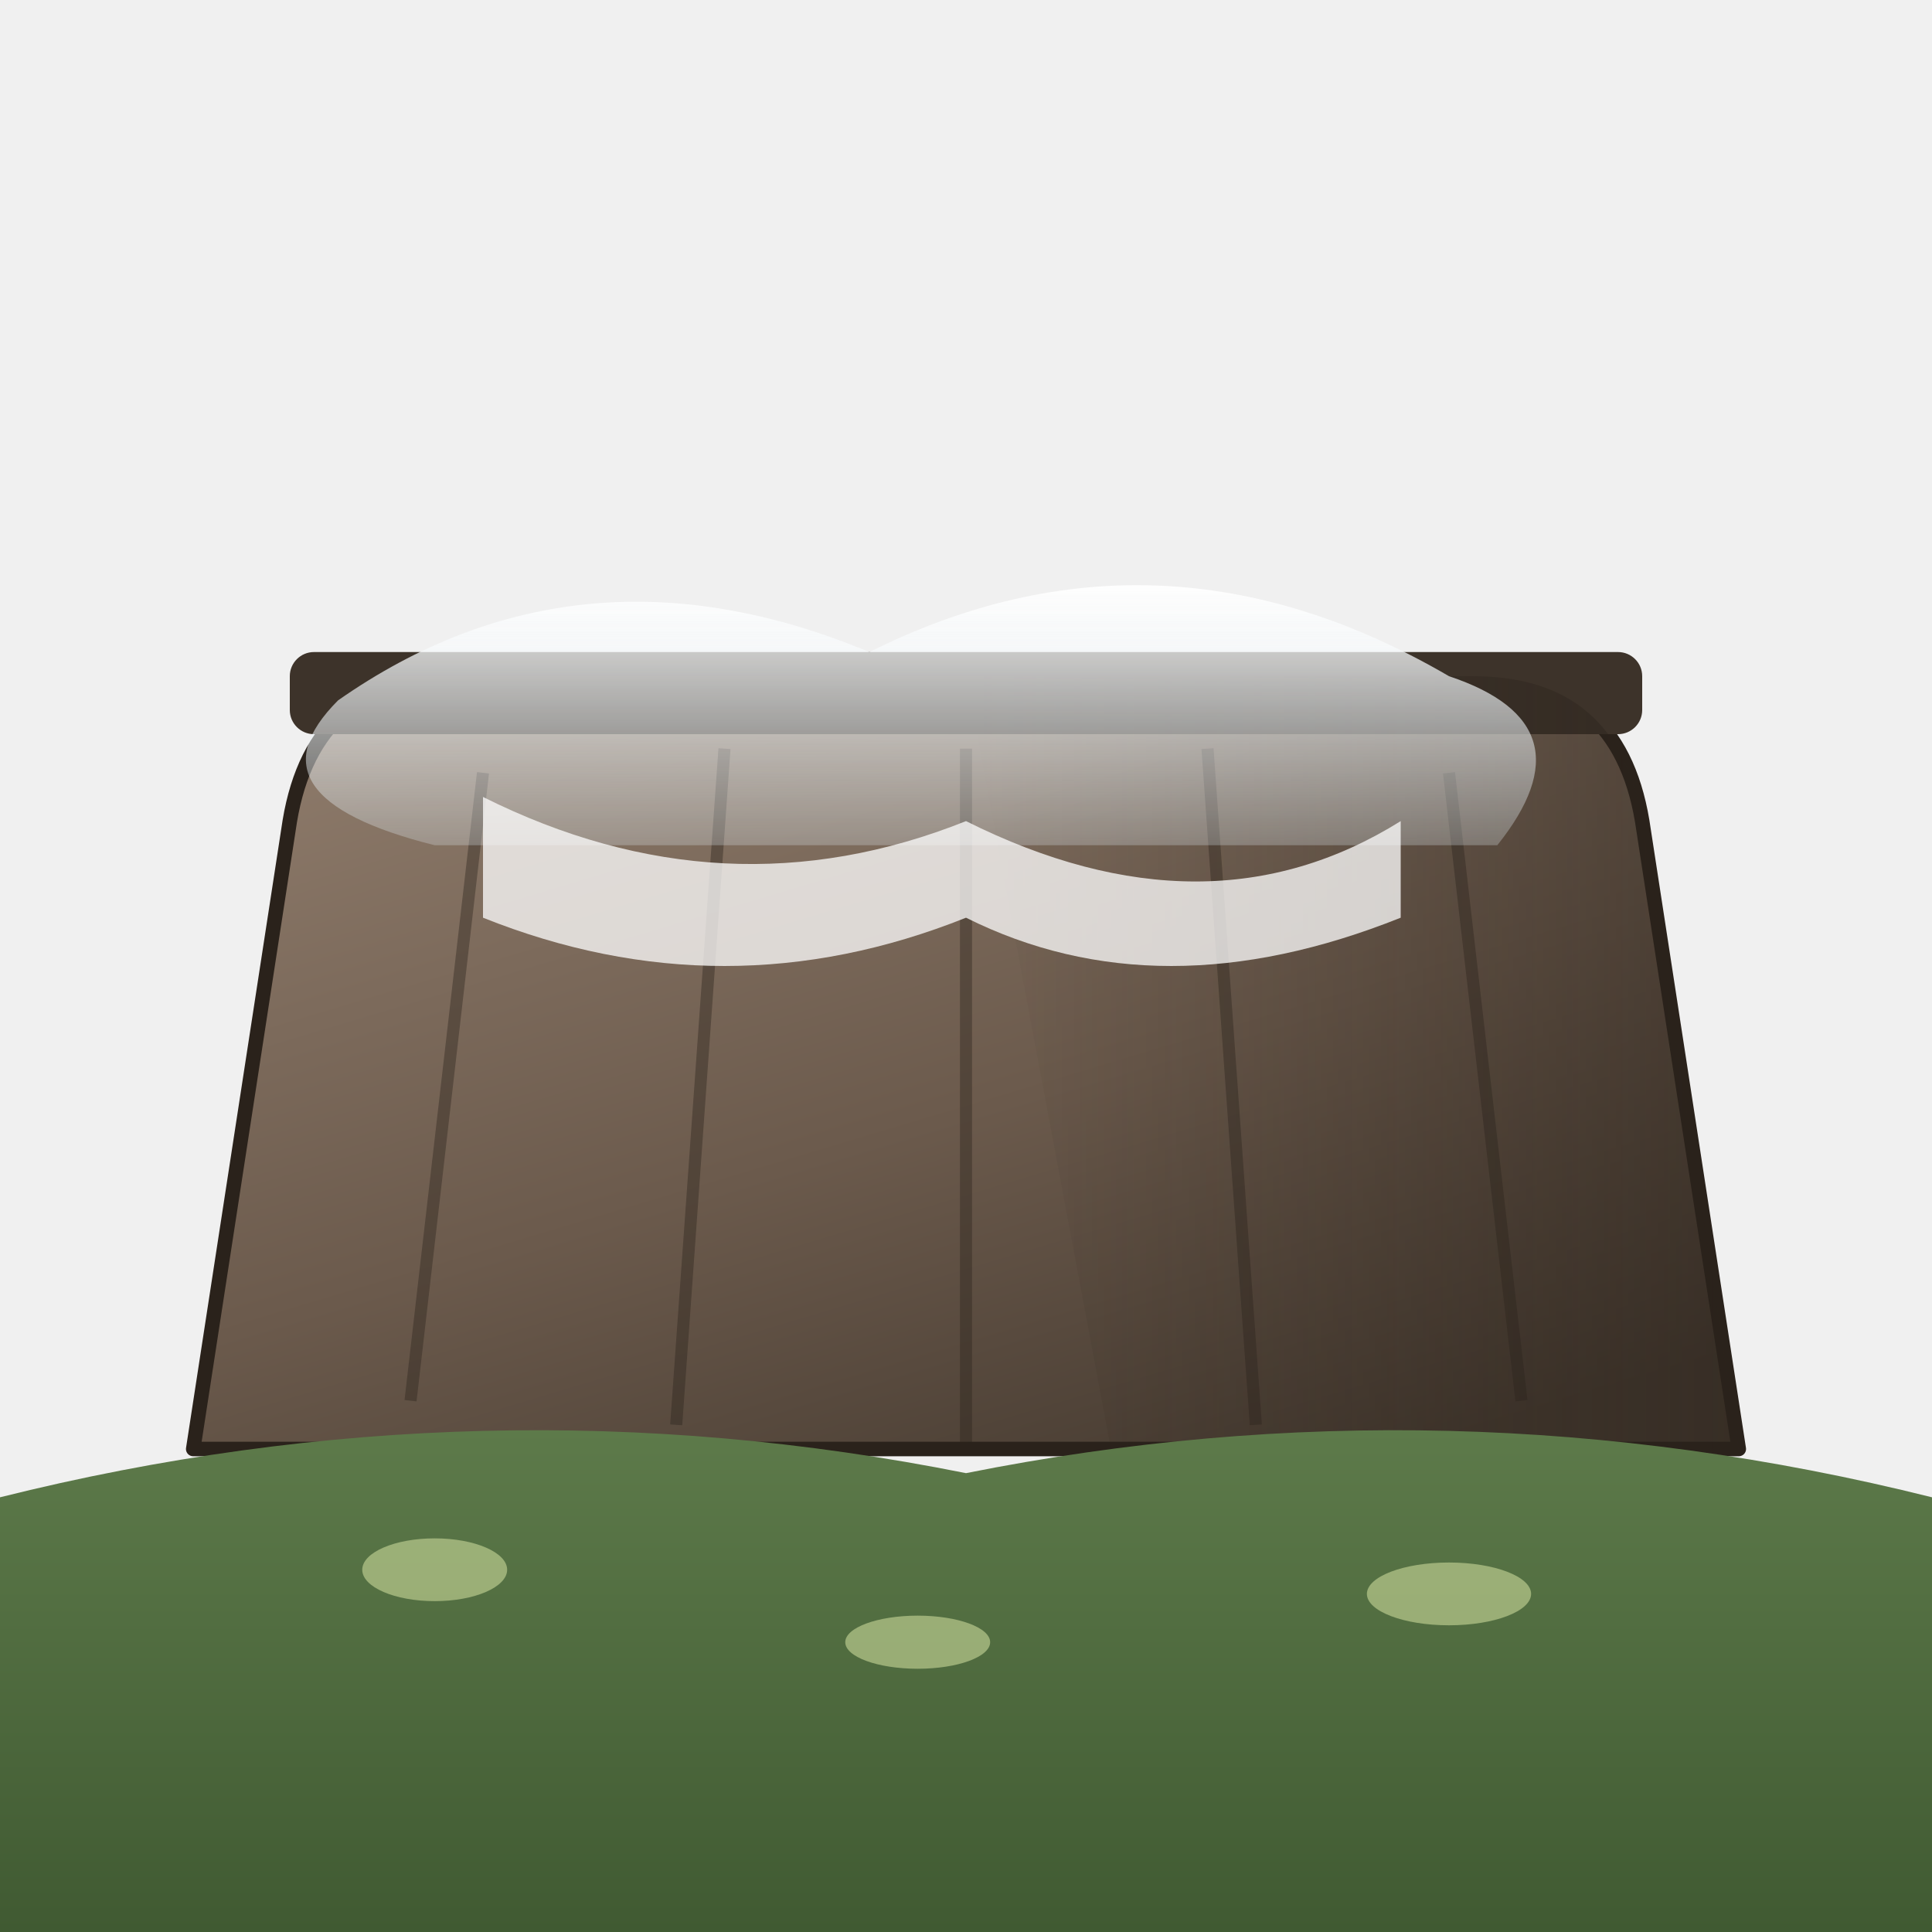
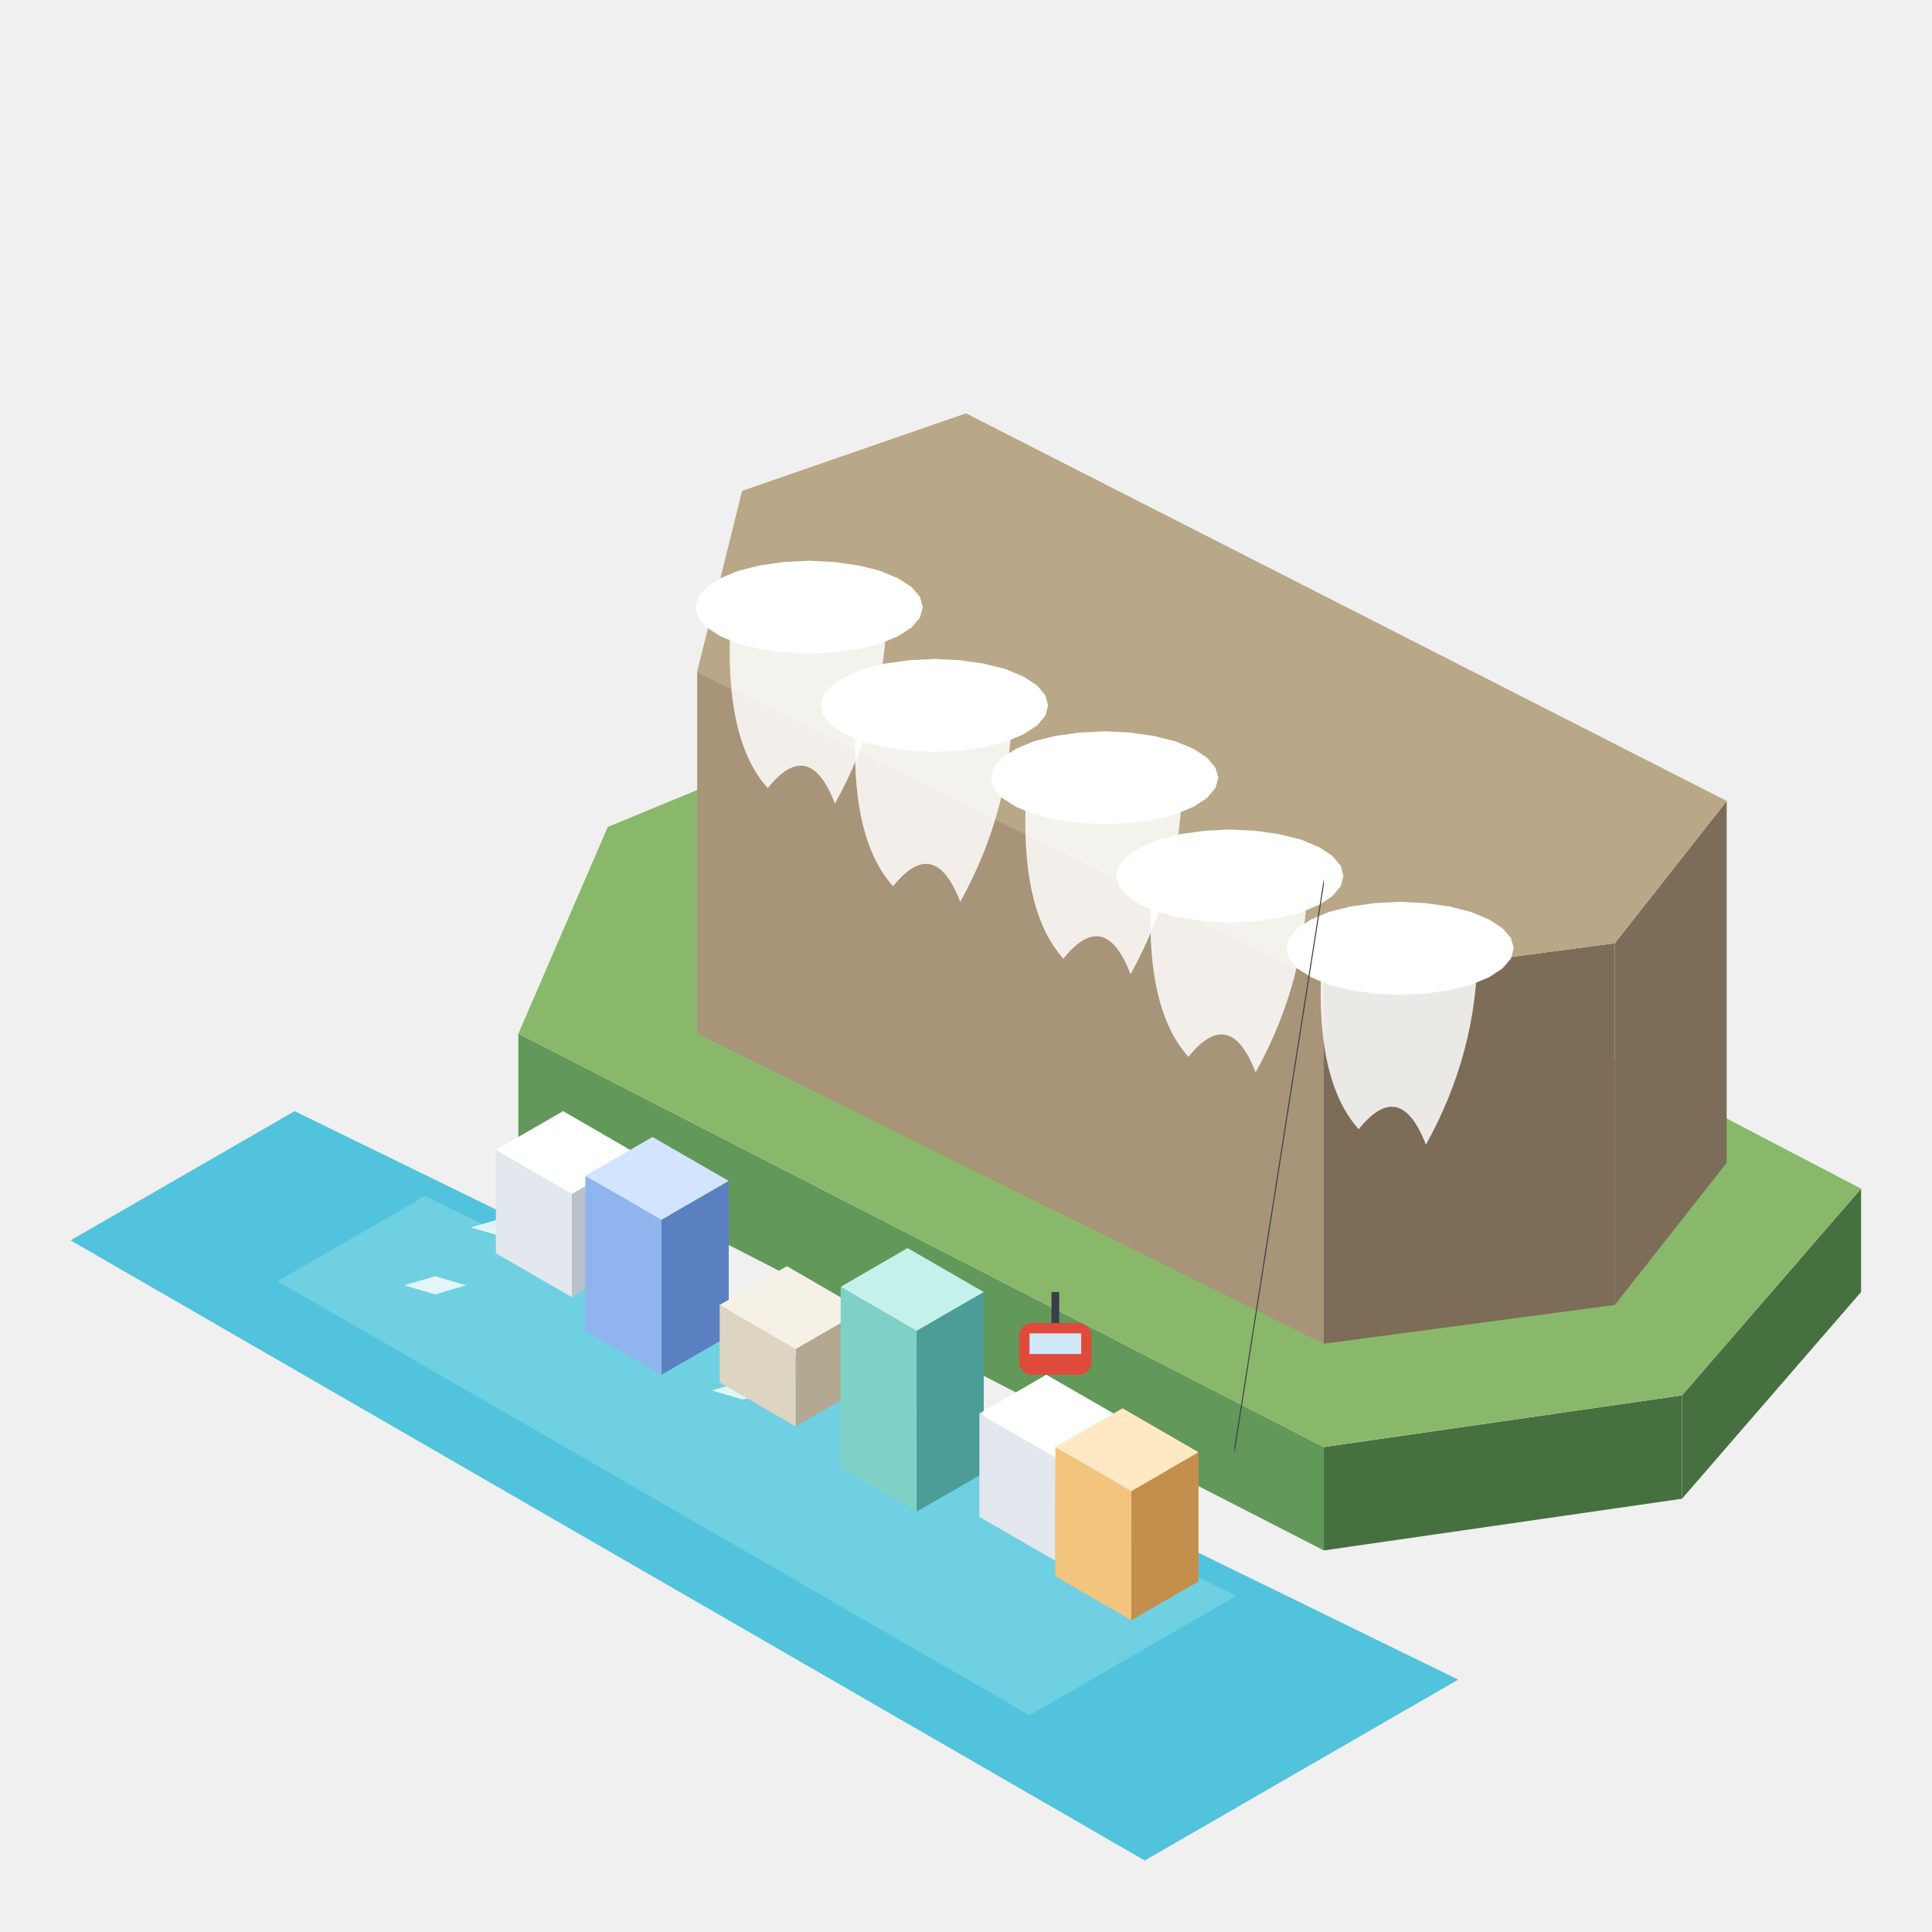
<svg xmlns="http://www.w3.org/2000/svg" viewBox="0 0 80 80">
-   <defs>
-     <linearGradient id="tm-rock" x1="0.2" y1="0" x2="0.8" y2="1">
-       <stop offset="0%" stop-color="#8d7a6a" />
-       <stop offset="55%" stop-color="#6b5a4c" />
-       <stop offset="100%" stop-color="#453a30" />
-     </linearGradient>
-     <linearGradient id="tm-shade" x1="0" y1="0" x2="1" y2="0">
-       <stop offset="0%" stop-color="#2a221b" stop-opacity="0" />
-       <stop offset="100%" stop-color="#2a221b" stop-opacity="0.5" />
-     </linearGradient>
-     <linearGradient id="tm-cloth" x1="0" y1="0" x2="0" y2="1">
-       <stop offset="0%" stop-color="#ffffff" />
-       <stop offset="100%" stop-color="#dfeaf0" stop-opacity="0.3" />
-     </linearGradient>
-     <linearGradient id="tm-fynbos" x1="0" y1="0" x2="0" y2="1">
-       <stop offset="0%" stop-color="#5d7a4a" />
-       <stop offset="100%" stop-color="#405a32" />
-     </linearGradient>
-   </defs>
-   <path d="M8 60 L12 34 Q13 28 19 28 L61 28 Q67 28 68 34 L72 60 Z" fill="url(#tm-rock)" stroke="#2a221b" stroke-width="0.6" stroke-linejoin="round" />
-   <rect x="12" y="27" width="56" height="3.4" rx="1" fill="#3d332a" />
-   <g stroke="#2a221b" stroke-width="0.5" opacity="0.4" fill="none">
-     <path d="M20 32 L17 58" />
-     <path d="M30 31 L28 59" />
-     <path d="M40 31 L40 60" />
-     <path d="M50 31 L52 59" />
-     <path d="M60 32 L63 58" />
-   </g>
-   <path d="M40 28 L61 28 Q67 28 68 34 L72 60 L46 60 Z" fill="url(#tm-shade)" />
-   <g>
-     <path d="M14 29 Q24 22 36 27 Q48 21 60 28 Q66 30 62 35 L18 35 Q10 33 14 29 Z" fill="url(#tm-cloth)" opacity="0.92">
-       <animateTransform attributeName="transform" type="translate" values="0,0;1.5,0.6;0,0" dur="5s" repeatCount="indefinite" />
+   <g transform="translate(43.7 53.5) scale(1.07)">
+     <path d="M-29.44 -7L15.59 15L3.46 22L-38.11 -2Z" fill="#52c3dc" />
+     <path d="M-24.39 -3.72L7 11.76L-1 16.38L-30.1 -0.42Z" fill="#9be3ea" opacity="0.4" />
+     <path d="M-22.62 -2.50L-21.42 -2.85L-20.22 -2.50L-21.42 -2.15Z" fill="#ffffff" opacity=".8">
+       <animate attributeName="opacity" values=".85;.15;.85" dur="2.2s" begin="0.0s" repeatCount="indefinite" />
    </path>
-     <path d="M20 33 Q30 38 40 34 Q50 39 58 34 L58 38 Q48 42 40 38 Q30 42 20 38 Z" fill="#ffffff" opacity="0.75">
-       <animateTransform attributeName="transform" type="translate" values="0,0;-1.2,0.4;0,0" dur="6s" repeatCount="indefinite" />
+     <path d="M-6.97 7.06L-5.77 6.71L-4.57 7.06L-5.77 7.41Z" fill="#ffffff" opacity=".8">
+       <animate attributeName="opacity" values=".85;.15;.85" dur="2.7s" begin="0.6s" repeatCount="indefinite" />
    </path>
-   </g>
-   <path d="M0 62 Q20 57 40 61 Q60 57 80 62 L80 80 L0 80 Z" fill="url(#tm-fynbos)" />
-   <g fill="#c9d89a" opacity="0.6">
-     <ellipse cx="18" cy="65" rx="3" ry="1.3" />
-     <ellipse cx="60" cy="66" rx="3.4" ry="1.3" />
-     <ellipse cx="38" cy="68" rx="3" ry="1.1" />
+     <path d="M-25.20 -0.26L-24.00 -0.61L-22.80 -0.26L-24.00 0.09Z" fill="#ffffff" opacity=".8">
+       <animate attributeName="opacity" values=".85;.15;.85" dur="3.2s" begin="1.2s" repeatCount="indefinite" />
+     </path>
+     <path d="M-13.29 3.81L-12.09 3.46L-10.89 3.81L-12.09 4.16Z" fill="#ffffff" opacity=".8">
+       <animate attributeName="opacity" values=".85;.15;.85" dur="3.7s" begin="1.8s" repeatCount="indefinite" />
+     </path>
+     <path fill="#ffffff" fill-rule="evenodd" opacity="0" d="M-4.46 12.00a1.00 0.50 0 1 0 2.00 0a1.00 0.50 0 1 0 -2.00 0ZM-4.28 12.00a0.82 0.41 0 1 0 1.64 0a0.82 0.41 0 1 0 -1.64 0Z">
+       <animate attributeName="d" values="M-4.46 12.00a1.00 0.50 0 1 0 2.00 0a1.00 0.50 0 1 0 -2.00 0ZM-4.28 12.00a0.82 0.41 0 1 0 1.64 0a0.82 0.41 0 1 0 -1.64 0Z;M-7.46 12.00a4.00 2.00 0 1 0 8.00 0a4.00 2.00 0 1 0 -8.00 0ZM-6.74 12.00a3.28 1.64 0 1 0 6.56 0a3.28 1.64 0 1 0 -6.56 0Z" dur="3s" begin="0s" repeatCount="indefinite" />
+       <animate attributeName="opacity" values="0.6;0" dur="3s" begin="0s" repeatCount="indefinite" />
+     </path>
+     <path d="M10.39 10L-20.78 -6L-20.78 -10L10.39 6Z" fill="#62985a" />
+     <path d="M31.18 0L24.25 8L24.25 4L31.18 -4Z" fill="#467040" />
+     <path d="M24.25 8L10.39 10L10.39 6L24.25 4Z" fill="#467040" />
+     <path d="M-5.2 -23L31.18 -4L24.25 4L10.39 6L-20.78 -10L-17.32 -18Z" fill="#8ab86a" />
+     <path d="M10.39 2L-13.86 -10L-13.86 -24L10.39 -12Z" fill="#a89478" />
+     <path d="M25.98 -5L21.65 0.5L21.65 -13.5L25.98 -19Z" fill="#7c6c58" />
+     <path d="M21.65 0.5L10.39 2L10.39 -12L21.65 -13.5Z" fill="#7c6c58" />
+     <path d="M-3.46 -34L25.98 -19L21.65 -13.5L10.39 -12L-13.86 -24L-12.12 -31Z" fill="#c8b49a" />
+     <path d="M-3.46 -34L25.98 -19L21.65 -13.5L10.39 -12L-13.86 -24L-12.12 -31Z" fill="#b8a888" />
+     <path d="M25.11 -4.9L25.11 -4.6L25.11 -15.75Z" fill="#6c5c48" opacity="0.5" />
+     <path d="M24.03 -3.53L24.03 -3.22L24.03 -14.38Z" fill="#6c5c48" opacity="0.5" />
+     <path d="M22.95 -2.15L22.95 -1.85L22.95 -13Z" fill="#6c5c48" opacity="0.5" />
+     <path d="M19.4 -0.2L19.4 0.1L19.4 -11.05Z" fill="#6c5c48" opacity="0.5" />
+     <path d="M16.58 0.17L16.58 0.47L16.58 -10.68Z" fill="#6c5c48" opacity="0.5" />
+     <path d="M13.77 0.55L13.77 0.85L13.77 -10.3Z" fill="#6c5c48" opacity="0.5" />
+     <path d="M5.54 -1.4L5.54 -1.1L5.54 -12.25Z" fill="#6c5c48" opacity="0.5" />
+     <path d="M-0.52 -4.4L-0.52 -4.1L-0.52 -15.25Z" fill="#6c5c48" opacity="0.5" />
+     <path d="M-6.58 -7.4L-6.58 -7.1L-6.58 -18.25Z" fill="#6c5c48" opacity="0.5" />
+     <path d="M-5.13 -26.5L-5.24 -26.1L-5.56 -25.72L-6.09 -25.38L-6.78 -25.09L-7.62 -24.88L-8.55 -24.75L-9.53 -24.7L-10.51 -24.75L-11.44 -24.88L-12.27 -25.09L-12.97 -25.38L-13.49 -25.72L-13.82 -26.1L-13.93 -26.5L-13.82 -26.9L-13.49 -27.28L-12.97 -27.62L-12.27 -27.91L-11.44 -28.12L-10.51 -28.25L-9.53 -28.3L-8.55 -28.25L-7.62 -28.12L-6.78 -27.91L-6.09 -27.62L-5.56 -27.28L-5.24 -26.9Z" fill="#ffffff" />
+     <path d="M-12.53 -26.50Q-12.93 -21.50 -11.13 -19.50Q-9.53 -21.50 -8.53 -18.90Q-6.53 -22.50 -6.53 -26.50Z" fill="#ffffff" opacity=".85">
+       <animate attributeName="d" values="M-12.53 -26.50Q-12.93 -23.50 -11.13 -22.50Q-9.53 -23.50 -8.53 -22.10Q-6.53 -24.10 -6.53 -26.50Z;M-12.53 -26.50Q-12.93 -20.50 -11.13 -18.10Q-9.53 -20.50 -8.53 -17.50Q-6.53 -21.50 -6.53 -26.50Z;M-12.53 -26.50Q-12.93 -23.50 -11.13 -22.50Q-9.53 -23.50 -8.53 -22.10Q-6.53 -24.10 -6.53 -26.50Z" dur="5.0s" repeatCount="indefinite" />
+     </path>
+     <path d="M-0.28 -22.7L-0.39 -22.3L-0.71 -21.92L-1.24 -21.58L-1.93 -21.29L-2.77 -21.08L-3.7 -20.95L-4.68 -20.9L-5.66 -20.95L-6.59 -21.08L-7.42 -21.29L-8.12 -21.58L-8.64 -21.92L-8.97 -22.3L-9.08 -22.7L-8.97 -23.1L-8.64 -23.48L-8.12 -23.82L-7.42 -24.11L-6.59 -24.32L-5.66 -24.45L-4.68 -24.5L-3.7 -24.45L-2.77 -24.32L-1.93 -24.11L-1.24 -23.82L-0.71 -23.48L-0.39 -23.1Z" fill="#ffffff" />
+     <path d="M-7.68 -22.70Q-8.08 -17.70 -6.28 -15.70Q-4.68 -17.70 -3.68 -15.10Q-1.68 -18.70 -1.68 -22.70Z" fill="#ffffff" opacity=".85">
+       <animate attributeName="d" values="M-7.68 -22.70Q-8.08 -19.70 -6.28 -18.70Q-4.68 -19.70 -3.68 -18.30Q-1.68 -20.30 -1.68 -22.70Z;M-7.68 -22.70Q-8.08 -16.70 -6.28 -14.30Q-4.68 -16.70 -3.68 -13.70Q-1.68 -17.70 -1.68 -22.70Z;M-7.68 -22.70Q-8.08 -19.70 -6.28 -18.70Q-4.68 -19.70 -3.68 -18.30Q-1.68 -20.30 -1.68 -22.70Z" dur="5.6s" repeatCount="indefinite" />
+     </path>
+     <path d="M6.31 -19.9L6.19 -19.5L5.87 -19.12L5.35 -18.78L4.65 -18.49L3.81 -18.28L2.88 -18.15L1.91 -18.1L0.93 -18.15L-0 -18.28L-0.84 -18.49L-1.53 -18.78L-2.06 -19.12L-2.38 -19.5L-2.49 -19.9L-2.38 -20.3L-2.06 -20.68L-1.53 -21.02L-0.84 -21.31L-0 -21.52L0.93 -21.65L1.91 -21.7L2.88 -21.65L3.81 -21.52L4.65 -21.31L5.35 -21.02L5.87 -20.68L6.19 -20.3Z" fill="#ffffff" />
+     <path d="M-1.09 -19.90Q-1.49 -14.90 0.31 -12.90Q1.91 -14.90 2.91 -12.30Q4.91 -15.90 4.91 -19.90Z" fill="#ffffff" opacity=".85">
+       <animate attributeName="d" values="M-1.09 -19.90Q-1.49 -16.90 0.31 -15.90Q1.91 -16.90 2.91 -15.50Q4.91 -17.50 4.91 -19.90Z;M-1.09 -19.90Q-1.49 -13.90 0.31 -11.50Q1.91 -13.90 2.91 -10.90Q4.91 -14.90 4.91 -19.90Z;M-1.09 -19.90Q-1.49 -16.90 0.31 -15.90Q1.91 -16.90 2.91 -15.50Q4.91 -17.50 4.91 -19.90Z" dur="6.2s" repeatCount="indefinite" />
+     </path>
+     <path d="M11.15 -16.1L11.04 -15.7L10.72 -15.32L10.2 -14.98L9.5 -14.69L8.66 -14.48L7.73 -14.35L6.75 -14.3L5.78 -14.35L4.85 -14.48L4.01 -14.69L3.31 -14.98L2.79 -15.32L2.47 -15.7L2.35 -16.1L2.47 -16.5L2.79 -16.88L3.31 -17.22L4.01 -17.51L4.85 -17.72L5.78 -17.85L6.75 -17.9L7.73 -17.85L8.66 -17.72L9.5 -17.51L10.2 -17.22L10.72 -16.88L11.04 -16.5Z" fill="#ffffff" />
+     <path d="M3.75 -16.10Q3.35 -11.10 5.15 -9.10Q6.75 -11.10 7.75 -8.50Q9.75 -12.10 9.75 -16.10Z" fill="#ffffff" opacity=".85">
+       <animate attributeName="d" values="M3.75 -16.10Q3.35 -13.10 5.15 -12.10Q6.75 -13.10 7.75 -11.70Q9.75 -13.70 9.75 -16.10Z;M3.75 -16.10Q3.35 -10.10 5.15 -7.70Q6.75 -10.10 7.75 -7.10Q9.75 -11.10 9.75 -16.10Z;M3.75 -16.10Q3.35 -13.10 5.15 -12.10Q6.75 -13.10 7.75 -11.70Q9.75 -13.70 9.75 -16.10Z" dur="6.8s" repeatCount="indefinite" />
+     </path>
+     <path d="M17.74 -13.3L17.63 -12.9L17.3 -12.52L16.78 -12.18L16.08 -11.89L15.25 -11.68L14.32 -11.55L13.34 -11.5L12.36 -11.55L11.43 -11.68L10.59 -11.89L9.9 -12.18L9.37 -12.52L9.05 -12.9L8.94 -13.3L9.05 -13.7L9.37 -14.08L9.9 -14.42L10.59 -14.71L11.43 -14.92L12.36 -15.05L13.34 -15.1L14.32 -15.05L15.25 -14.92L16.08 -14.71L16.78 -14.42L17.3 -14.08L17.63 -13.7Z" fill="#ffffff" />
+     <path d="M10.34 -13.30Q9.94 -8.30 11.74 -6.30Q13.34 -8.30 14.34 -5.70Q16.34 -9.30 16.34 -13.30Z" fill="#ffffff" opacity=".85">
+       <animate attributeName="d" values="M10.34 -13.30Q9.94 -10.30 11.74 -9.30Q13.34 -10.30 14.34 -8.90Q16.34 -10.90 16.34 -13.30Z;M10.34 -13.30Q9.94 -7.30 11.74 -4.90Q13.34 -7.30 14.34 -4.30Q16.34 -8.30 16.34 -13.30Z;M10.34 -13.30Q9.94 -10.30 11.74 -9.30Q13.34 -10.30 14.34 -8.90Q16.34 -10.90 16.34 -13.30Z" dur="7.4s" repeatCount="indefinite" />
+     </path>
+     <path d="M6.93 6L10.39 -16L10.39 -15.75L6.93 6.25Z" fill="#3a3e48" />
+     <g>
+       <animateMotion dur="7s" repeatCount="indefinite" path="M6.93 6.00L10.39 -16.00L6.93 6.00" />
+       <rect x="-.15" y="0" width=".3" height="1.2" fill="#3a3e48" />
+       <rect x="-1.4" y="1.2" width="2.8" height="2" rx=".5" fill="#e04a3a" />
+       <rect x="-1" y="1.6" width="2" height=".8" fill="#cfe8f8" />
+     </g>
+     <path d="M-16.11 -1.3L-18.71 0.2L-18.71 -3.8L-16.11 -5.3Z" fill="#b9c0cc" />
+     <path d="M-21.65 -1.5L-18.71 0.2L-18.71 -3.8L-21.65 -5.5Z" fill="#e3e7ee" />
+     <path d="M-19.05 -7L-16.11 -5.3L-18.71 -3.8L-21.65 -5.5Z" fill="#ffffff" />
+     <path d="M-12.64 1.7L-15.24 3.2L-15.24 -2.8L-12.64 -4.3Z" fill="#5a80c2" />
+     <path d="M-18.19 1.5L-15.24 3.2L-15.24 -2.8L-18.19 -4.5Z" fill="#8fb4ee" />
+     <path d="M-15.59 -6L-12.64 -4.3L-15.24 -2.8L-18.19 -4.5Z" fill="#d2e4ff" />
+     <path d="M-7.45 3.7L-10.05 5.2L-10.05 2.2L-7.45 0.7Z" fill="#b3a891" />
+     <path d="M-12.99 3.5L-10.05 5.2L-10.05 2.2L-12.99 0.5Z" fill="#ddd4c2" />
+     <path d="M-10.39 -1L-7.45 0.7L-10.05 2.2L-12.99 0.5Z" fill="#f6f1e6" />
+     <path d="M-2.77 7L-5.37 8.5L-5.37 1.5L-2.77 0Z" fill="#4c9c98" />
+     <path d="M-8.31 6.8L-5.37 8.5L-5.37 1.5L-8.31 -0.2Z" fill="#7fd0c6" />
+     <path d="M-5.72 -1.7L-2.77 0L-5.37 1.5L-8.31 -0.2Z" fill="#c4f2ea" />
+     <path d="M2.6 8.9L0 10.4L0 6.4L2.6 4.9Z" fill="#b9c0cc" />
+     <path d="M-2.94 8.7L0 10.4L0 6.4L-2.94 4.7Z" fill="#e3e7ee" />
+     <path d="M-0.35 3.2L2.6 4.9L0 6.4L-2.94 4.7Z" fill="#ffffff" />
+     <path d="M5.54 11.2L2.94 12.7L2.94 7.7L5.54 6.2Z" fill="#c48f4c" />
+     <path d="M0 11L2.94 12.7L2.94 7.7L0 6Z" fill="#f3c47e" />
+     <path d="M2.6 4.5L5.54 6.2L2.94 7.7L0 6Z" fill="#ffe9c4" />
  </g>
</svg>
